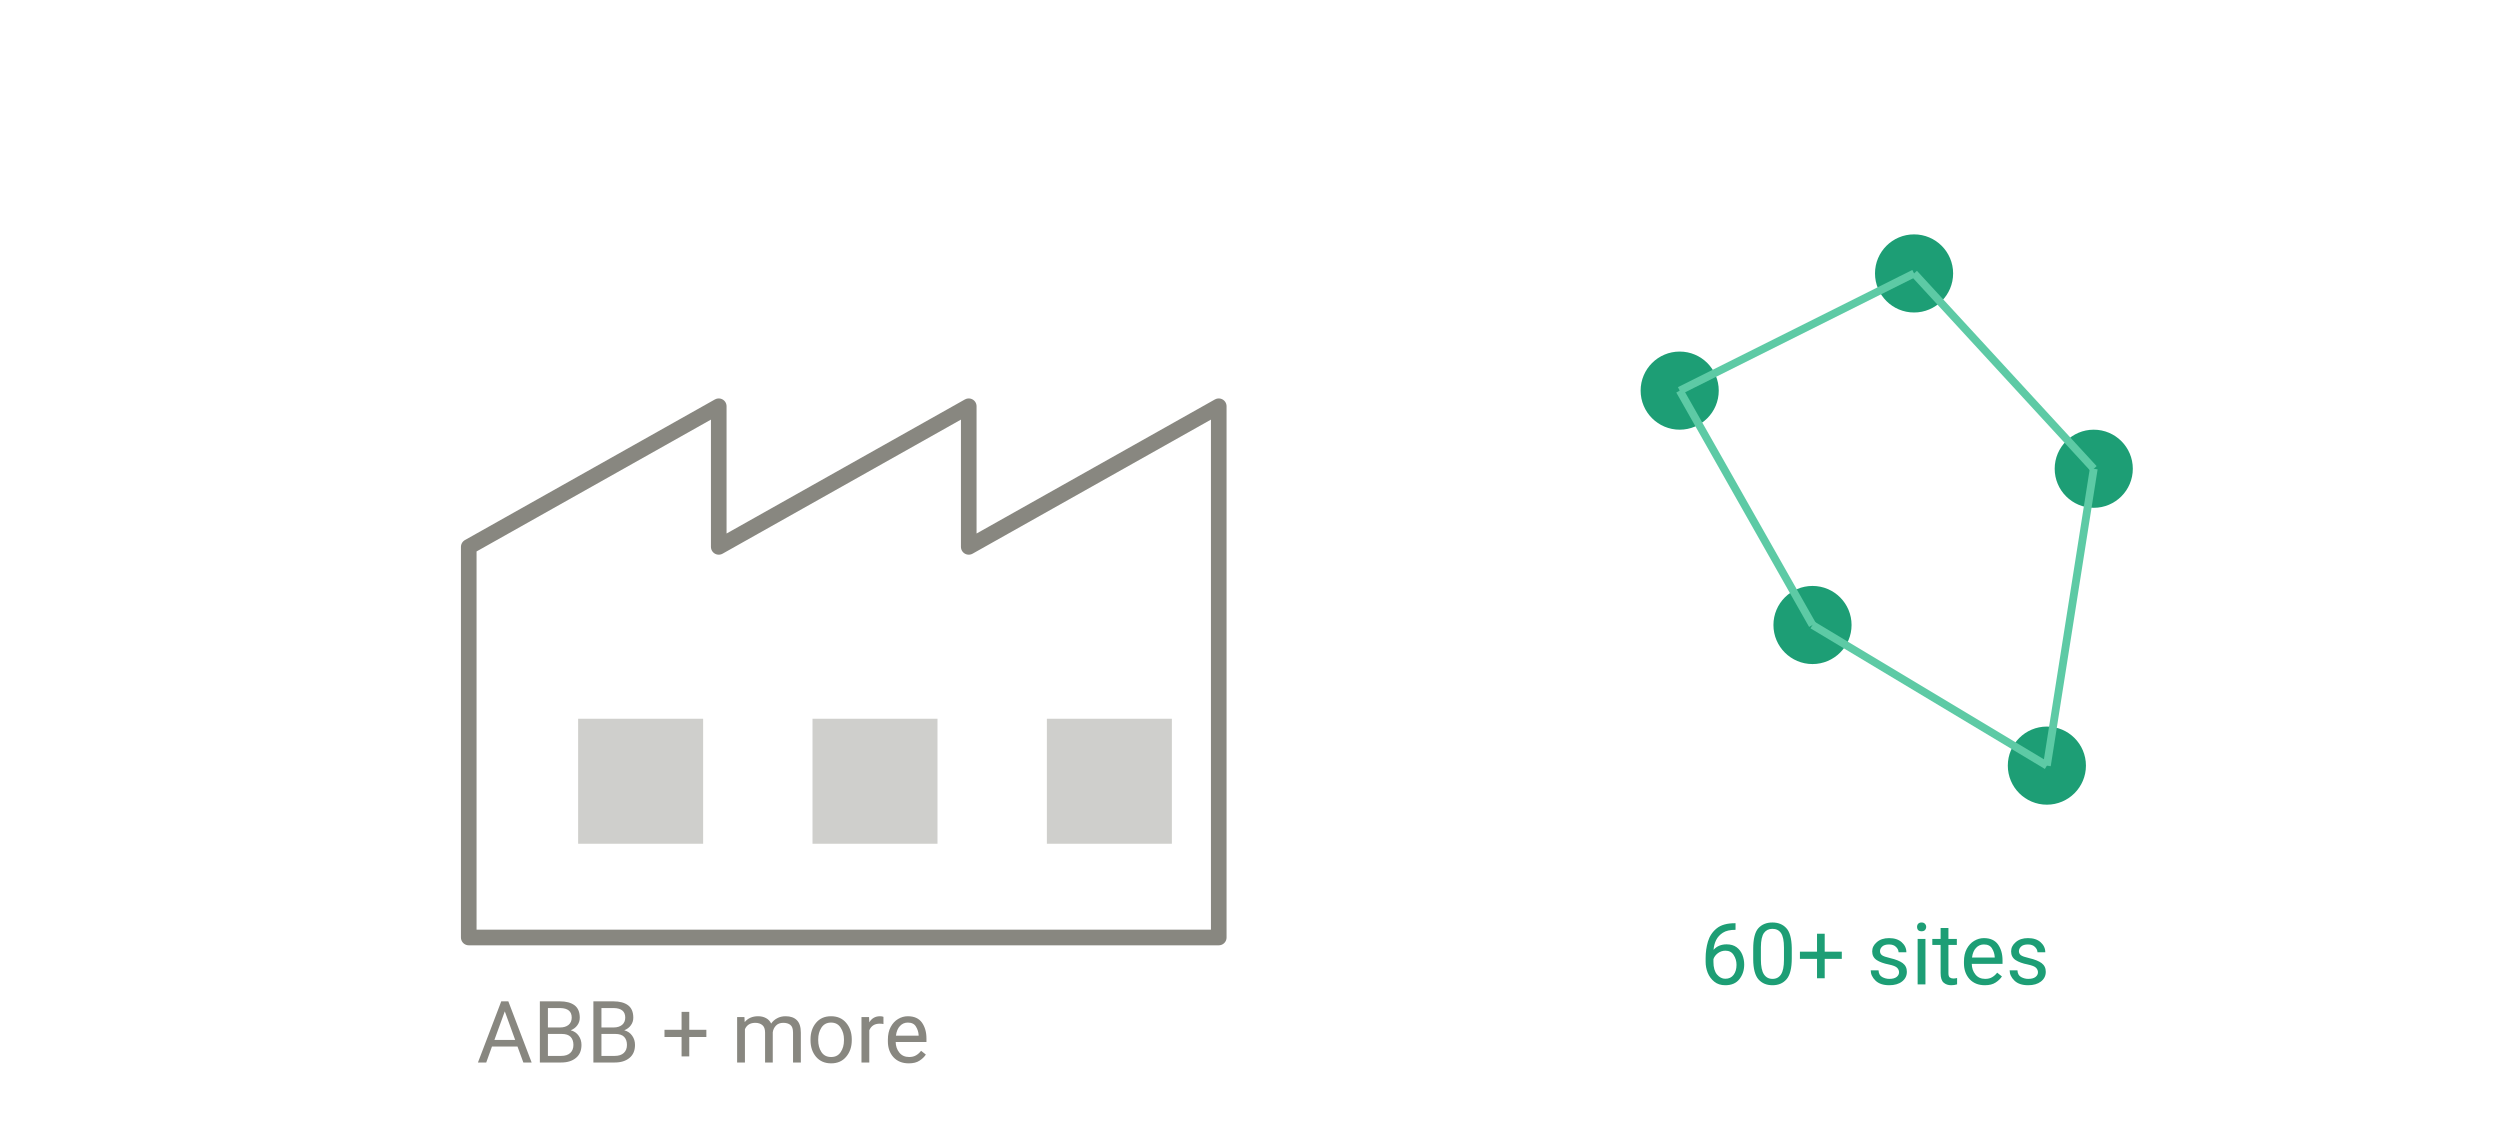
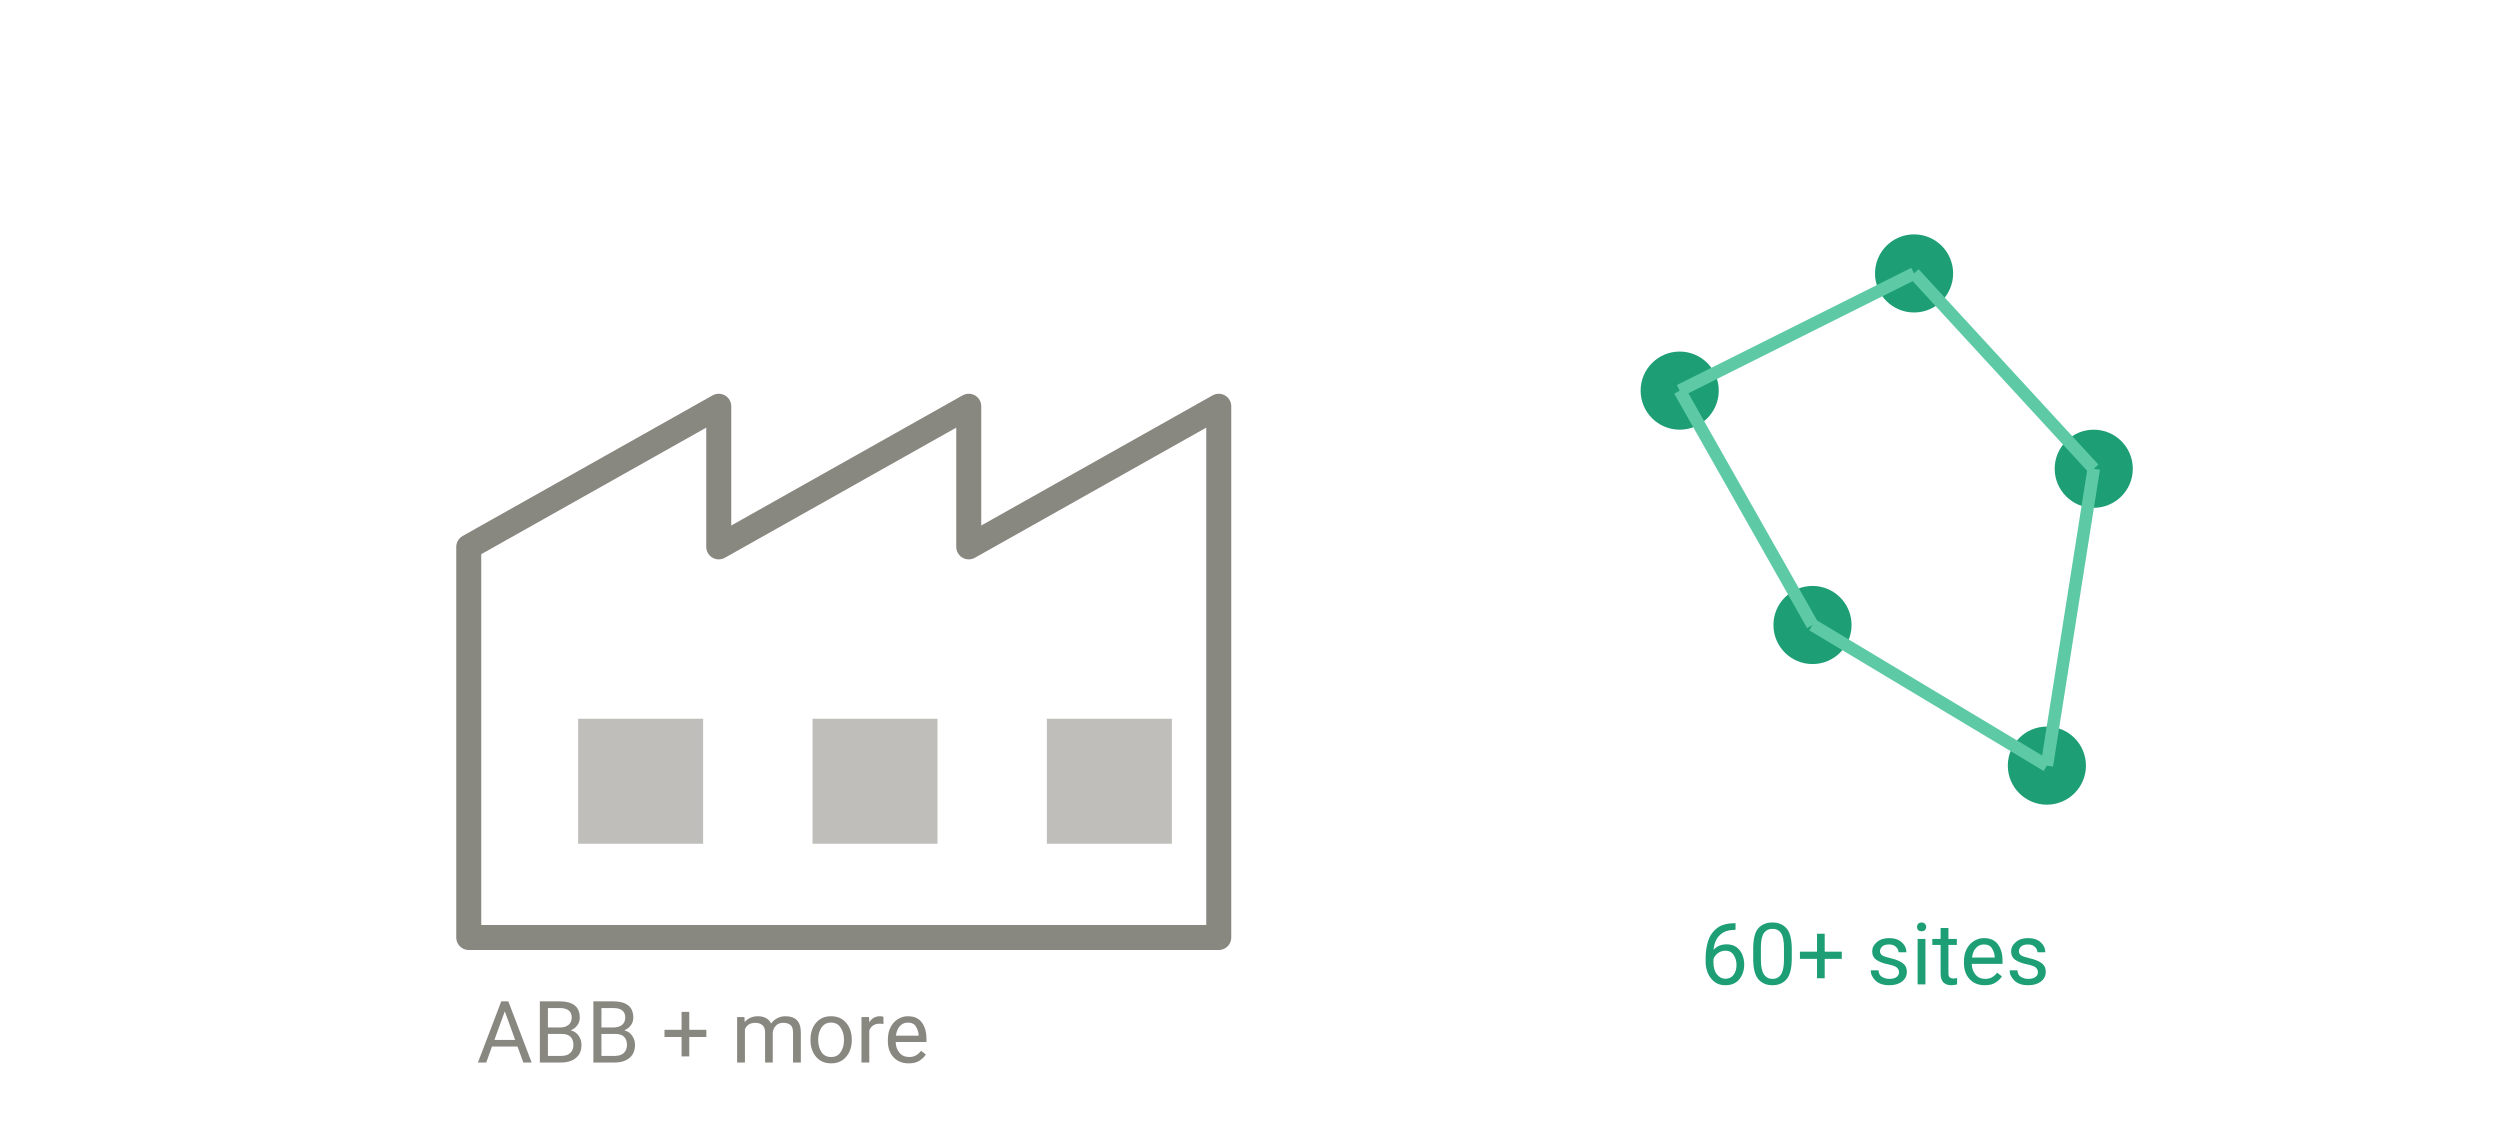
<svg xmlns="http://www.w3.org/2000/svg" width="480" viewBox="0 20 320 145" role="img" aria-label="Illustration: factories that see">
-   <path d="M60 140 V90 l32 -18 v18 l32 -18 v18 l32 -18 V140 Z" fill="none" stroke="#888780" stroke-width="2" stroke-linejoin="round" />
-   <rect x="74" y="112" width="16" height="16" fill="#888780" opacity="0.4" />
-   <rect x="104" y="112" width="16" height="16" fill="#888780" opacity="0.4" />
-   <rect x="134" y="112" width="16" height="16" fill="#888780" opacity="0.4" />
+   <path d="M60 140 V90 l32 -18 v18 l32 -18 v18 l32 -18 V140 Z" fill="none" stroke="#888780" stroke-width="3.20" stroke-linejoin="round" />
+   <rect x="74" y="112" width="16" height="16" fill="#888780" opacity="0.54" />
+   <rect x="104" y="112" width="16" height="16" fill="#888780" opacity="0.54" />
+   <rect x="134" y="112" width="16" height="16" fill="#888780" opacity="0.54" />
  <circle cx="215" cy="70" r="5" fill="#1D9E75" />
  <circle cx="245" cy="55" r="5" fill="#1D9E75" />
  <circle cx="268" cy="80" r="5" fill="#1D9E75" />
  <circle cx="232" cy="100" r="5" fill="#1D9E75" />
  <circle cx="262" cy="118" r="5" fill="#1D9E75" />
-   <line x1="215" y1="70" x2="245" y2="55" stroke="#5DCAA5" stroke-width="1" />
-   <line x1="245" y1="55" x2="268" y2="80" stroke="#5DCAA5" stroke-width="1" />
-   <line x1="215" y1="70" x2="232" y2="100" stroke="#5DCAA5" stroke-width="1" />
-   <line x1="232" y1="100" x2="262" y2="118" stroke="#5DCAA5" stroke-width="1" />
-   <line x1="268" y1="80" x2="262" y2="118" stroke="#5DCAA5" stroke-width="1" />
+   <line x1="215" y1="70" x2="245" y2="55" stroke="#5DCAA5" stroke-width="1.60" />
+   <line x1="245" y1="55" x2="268" y2="80" stroke="#5DCAA5" stroke-width="1.60" />
+   <line x1="215" y1="70" x2="232" y2="100" stroke="#5DCAA5" stroke-width="1.60" />
+   <line x1="232" y1="100" x2="262" y2="118" stroke="#5DCAA5" stroke-width="1.60" />
+   <line x1="268" y1="80" x2="262" y2="118" stroke="#5DCAA5" stroke-width="1.60" />
  <text x="90" y="156" font-size="11" fill="#888780" text-anchor="middle" font-family="system-ui, -apple-system, 'Segoe UI', Roboto, Helvetica, Arial, sans-serif">ABB + more</text>
  <text x="240" y="146" font-size="11" fill="#1D9E75" text-anchor="middle" font-family="system-ui, -apple-system, 'Segoe UI', Roboto, Helvetica, Arial, sans-serif">60+ sites</text>
</svg>
